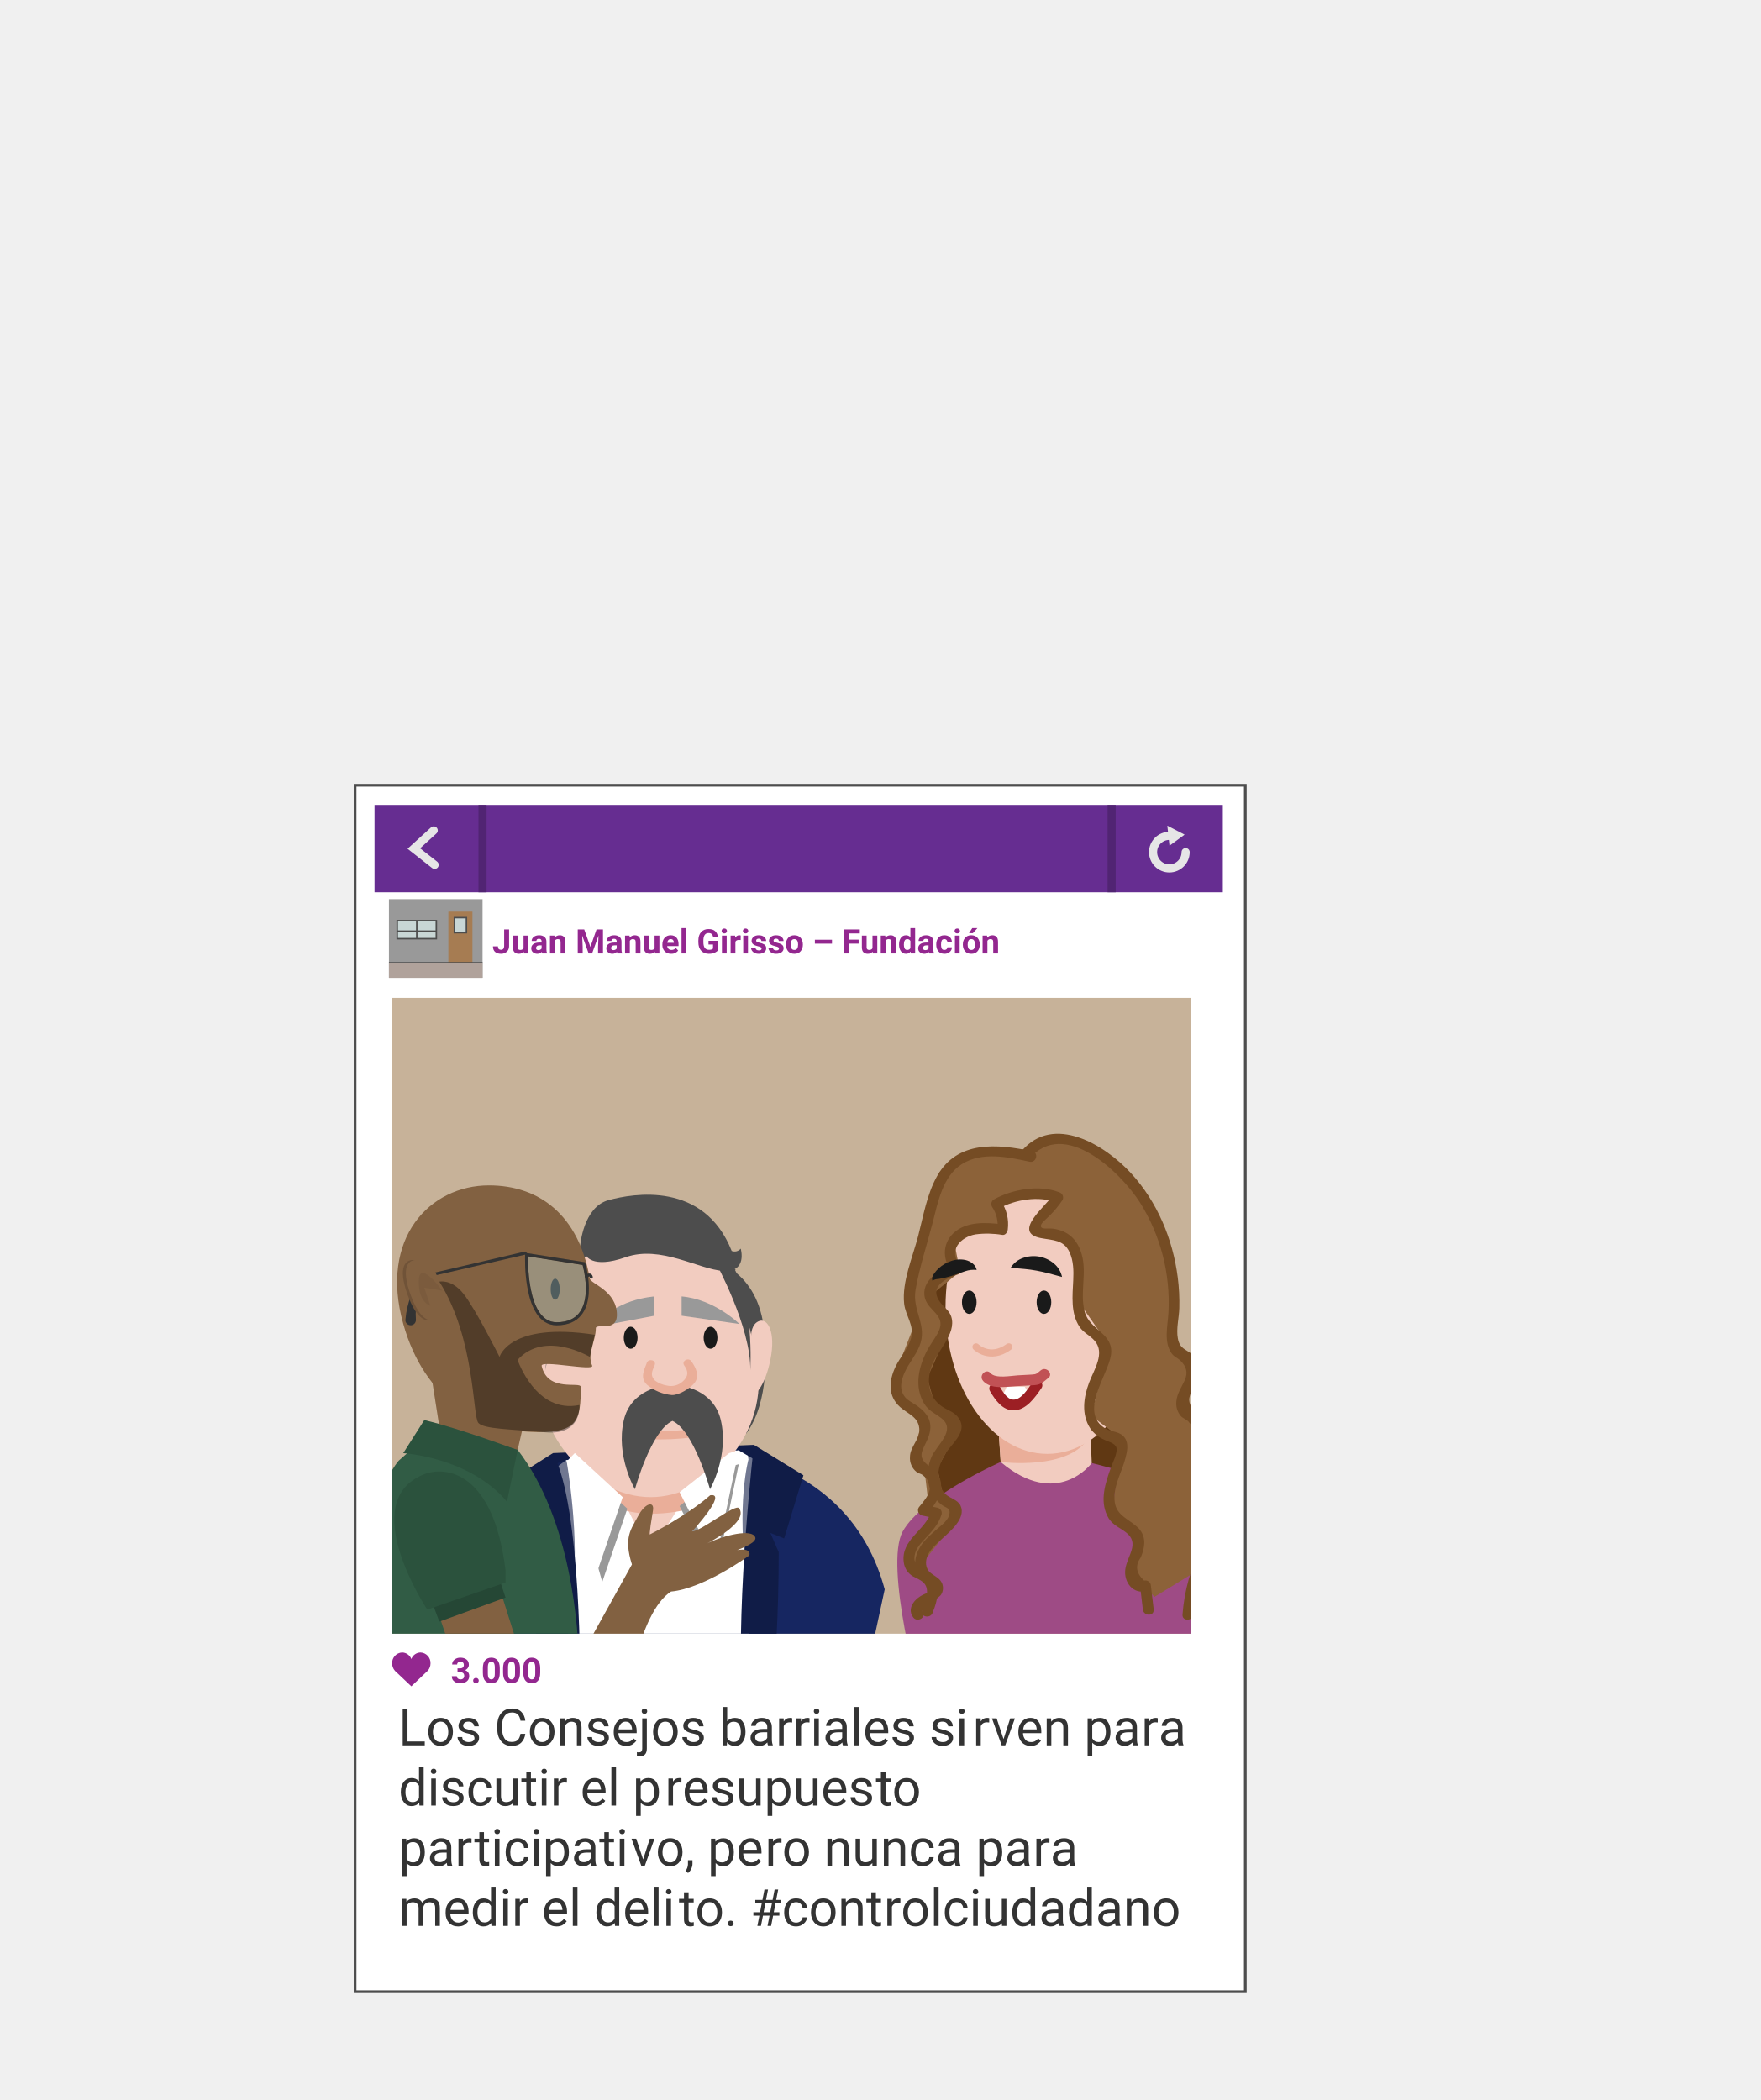
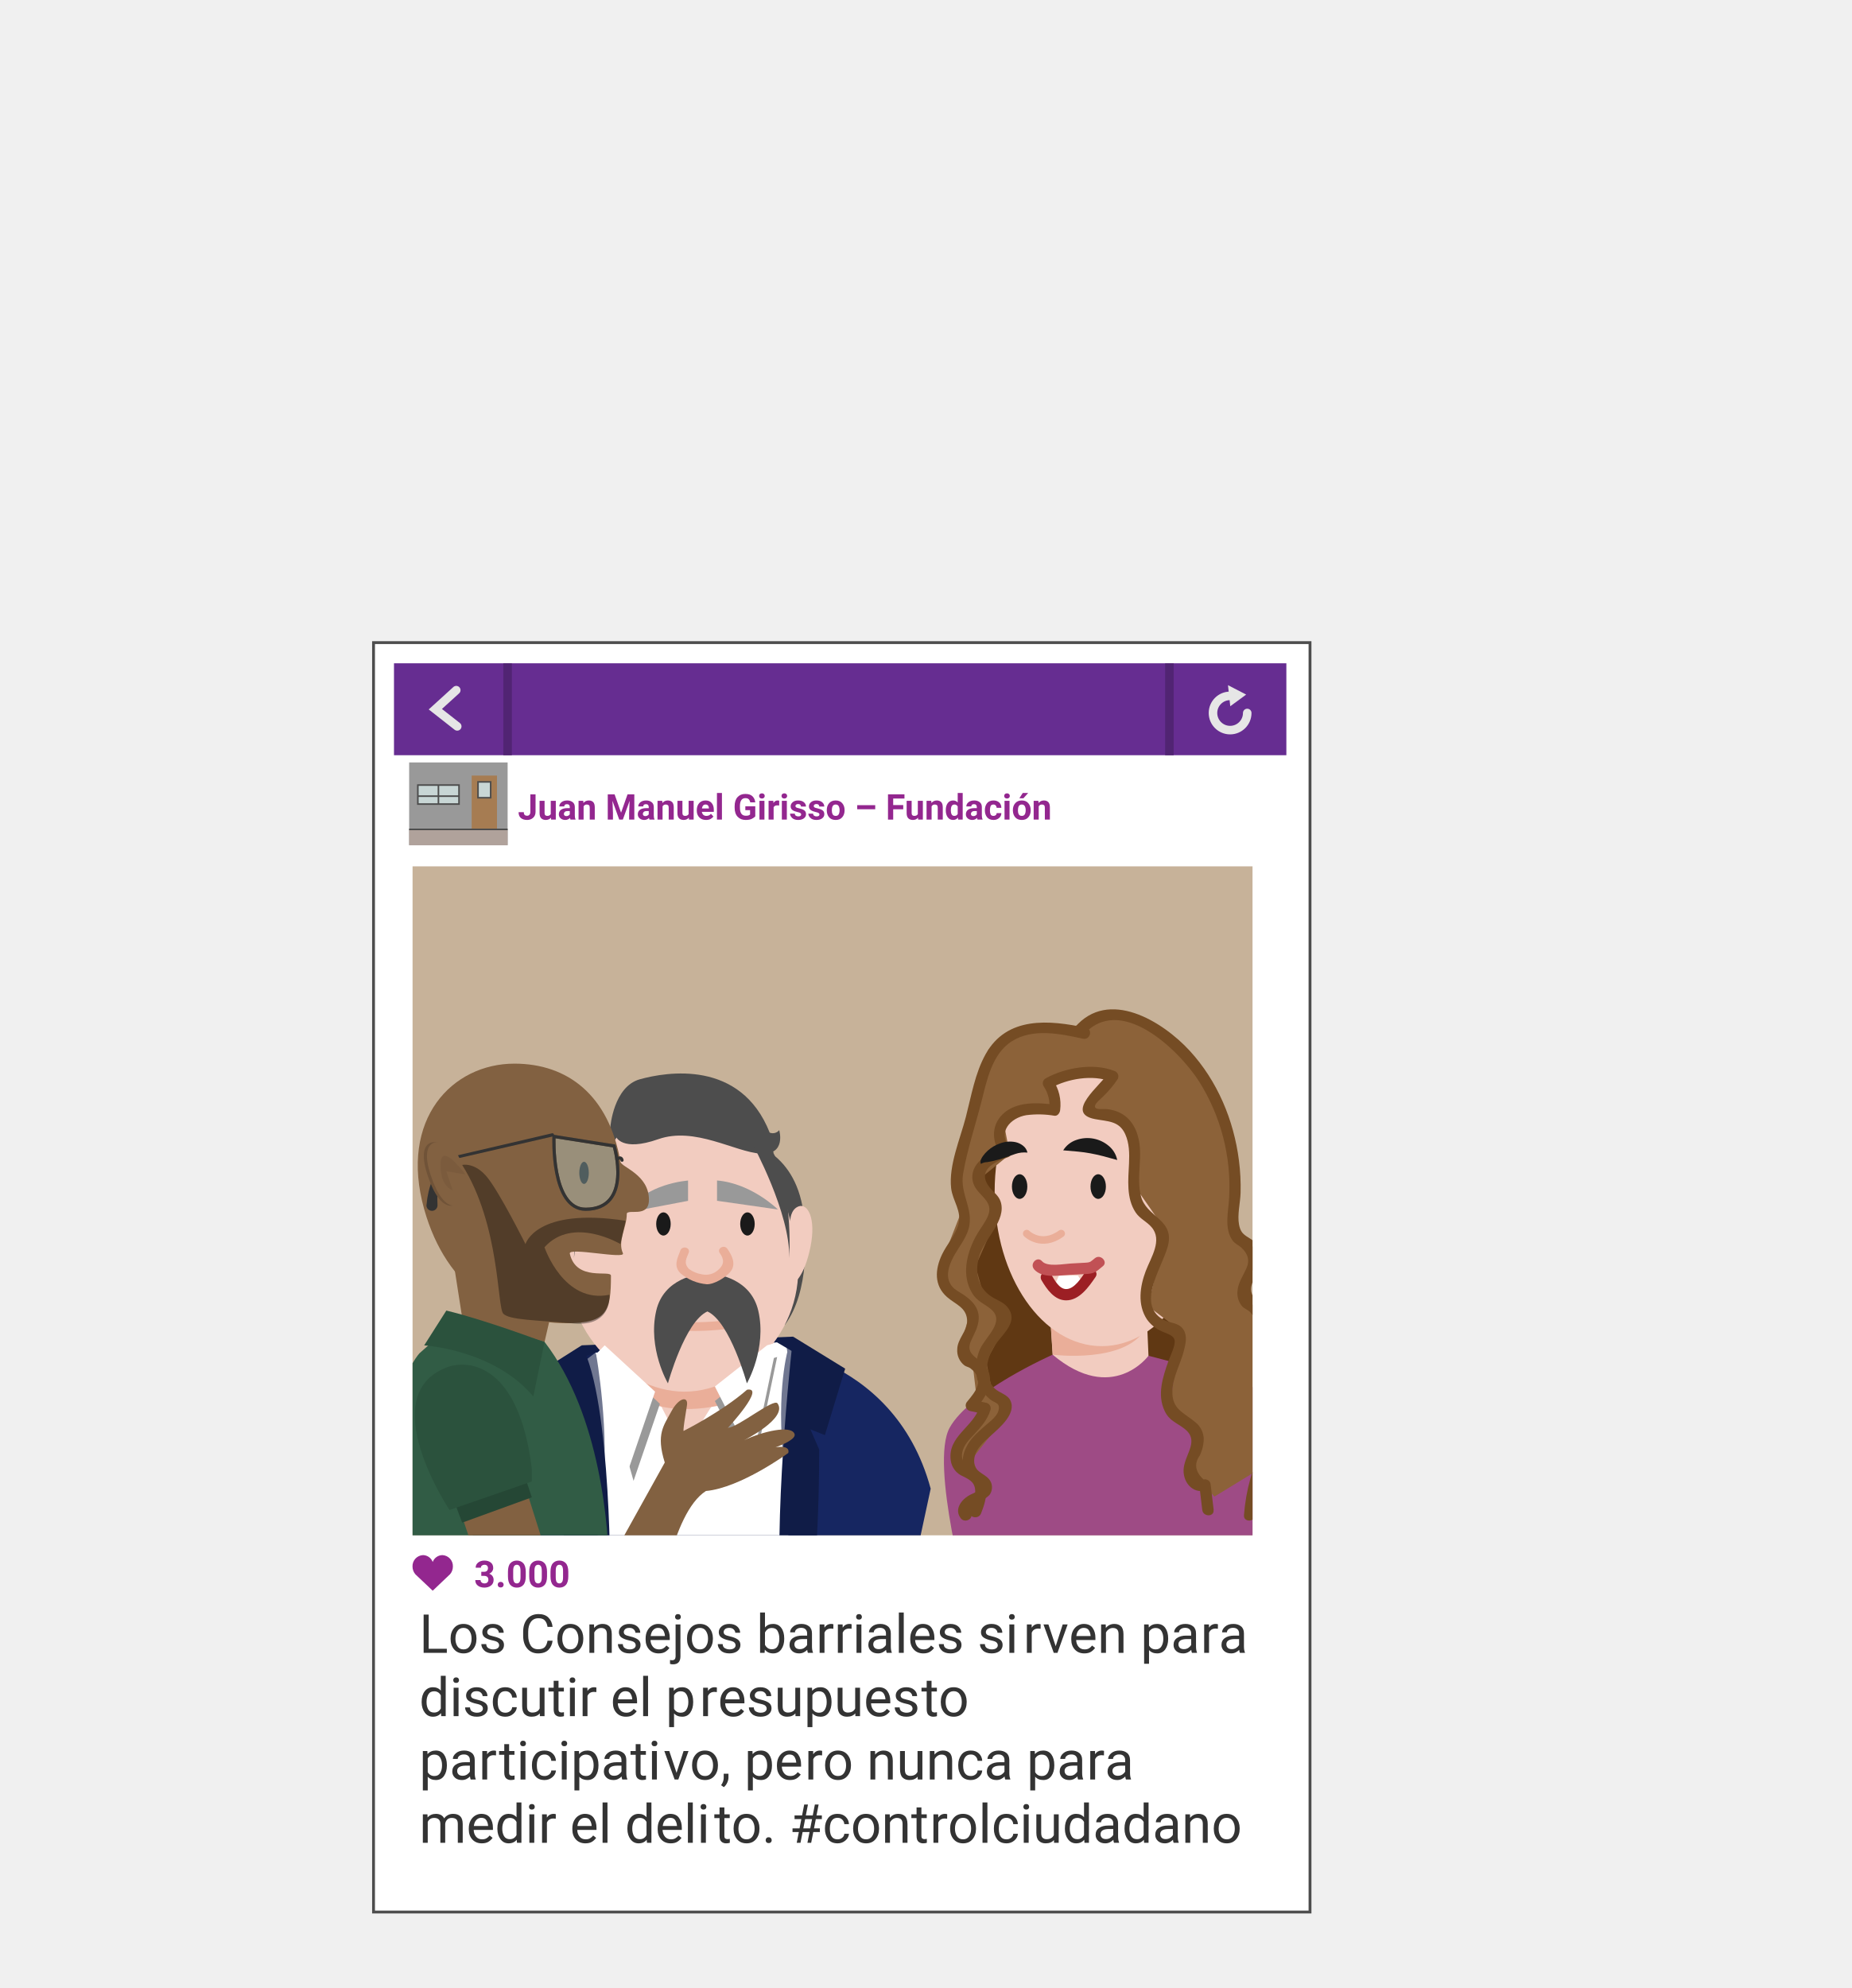
- <svg xmlns="http://www.w3.org/2000/svg" viewBox="0 0 585 698">
+ <svg xmlns="http://www.w3.org/2000/svg" viewBox="0 0 585 628">
  <defs>
    <style>
            @font-face {
            font-family: 'Roboto-Medium';
            font-style: normal;
            font-weight: 400;
            src: local('Roboto-Medium'), local('Roboto-Regular'), local('Roboto'), url(https://fonts.gstatic.com/s/roboto/v16/RxZJdnzeo3R5zSexge8UUVtXRa8TVwTICgirnJhmVJw.woff2) format('woff2');
            unicode-range: U+0000-00FF, U+0131, U+0152-0153, U+02C6, U+02DA, U+02DC, U+2000-206F, U+2074, U+20AC, U+2212, U+2215;
            }
            .cls-1,.cls-10,.cls-11,.cls-47,.cls-49,.cls-57,.cls-76,.cls-8,.cls-82,.cls-83{fill:none;}.cls-2{isolation:isolate;}.cls-3{clip-path:url(#clip-path);}.cls-4{opacity:0.09;mix-blend-mode:multiply;}.cls-5{fill:#c7b316;}.cls-36,.cls-45,.cls-6{fill:#fff;}.cls-10,.cls-11,.cls-6,.cls-7,.cls-8{stroke:#b3b3b3;}.cls-10,.cls-11,.cls-24,.cls-45,.cls-47,.cls-49,.cls-56,.cls-57,.cls-6,.cls-7,.cls-76,.cls-8,.cls-81,.cls-82,.cls-83{stroke-miterlimit:10;}.cls-6{stroke-width:0.88px;}.cls-41,.cls-7{fill:#b3b3b3;}.cls-7{stroke-width:0.84px;}.cls-10,.cls-47,.cls-76,.cls-8,.cls-83{stroke-linecap:round;}.cls-8{stroke-width:4.03px;}.cls-9{fill:#f2f2f2;}.cls-10{stroke-width:2.42px;}.cls-11{stroke-width:2px;}.cls-12{font-size:15px;font-family:Roboto-Regular, Roboto;}.cls-13{letter-spacing:-0.05em;}.cls-14{letter-spacing:0.02em;}.cls-15{letter-spacing:-0.01em;}.cls-16{letter-spacing:-0.01em;}.cls-17{letter-spacing:-0.02em;}.cls-18{letter-spacing:-0.01em;}.cls-19{letter-spacing:-0.01em;}.cls-20{letter-spacing:-0.03em;}.cls-21{letter-spacing:-0.01em;}.cls-22{letter-spacing:0em;}.cls-23{letter-spacing:-0.01em;}.cls-24,.cls-26{fill:#d3bd18;}.cls-24,.cls-47{stroke:#e6e6e6;}.cls-24{stroke-width:0.79px;}.cls-25{fill:#bfab16;}.cls-27{font-size:12px;}.cls-27,.cls-50,.cls-53{font-family:Roboto-Bold, Roboto;font-weight:700;}.cls-28{fill:#be637c;}.cls-29{clip-path:url(#clip-path-2);}.cls-30,.cls-60,.cls-84{fill:#333;}.cls-30{opacity:0.2;}.cls-31{fill:#447360;}.cls-32{clip-path:url(#clip-path-3);}.cls-33,.cls-38{fill:#101c47;}.cls-34{fill:#999;}.cls-35{fill:#162661;}.cls-37{fill:#f2ccc0;}.cls-38{opacity:0.6;}.cls-39{fill:#93321e;}.cls-40{fill:#692415;}.cls-42{fill:#1a1a1a;}.cls-43{fill:#eaae99;}.cls-44{letter-spacing:-0.02em;}.cls-45,.cls-56,.cls-57{stroke:#4d4d4d;}.cls-45{stroke-width:0.9px;}.cls-46{fill:#662d91;}.cls-47,.cls-49{stroke-width:2.7px;}.cls-48{fill:#e6e6e6;}.cls-49{stroke:#512473;}.cls-50{font-size:11.23px;}.cls-50,.cls-53,.cls-59{fill:#93278f;}.cls-51{letter-spacing:-0.01em;}.cls-52{letter-spacing:0em;}.cls-53{font-size:11.71px;}.cls-54{clip-path:url(#clip-path-4);}.cls-55{fill:#b0a29b;}.cls-56{fill:#c8d6d5;}.cls-56,.cls-57{stroke-width:0.5px;}.cls-58{fill:#a67c52;}.cls-60{font-size:17px;font-family:Roboto-Medium, Roboto;}.cls-61{letter-spacing:0.01em;}.cls-62{letter-spacing:-0.01em;}.cls-63{letter-spacing:-0.01em;}.cls-64{letter-spacing:-0.01em;}.cls-65{letter-spacing:0em;}.cls-66{letter-spacing:-0.01em;}.cls-67{letter-spacing:-0.02em;}.cls-68{letter-spacing:-0.01em;}.cls-69{letter-spacing:-0.01em;}.cls-70{clip-path:url(#clip-path-5);}.cls-71{fill:#c7b299;}.cls-72{fill:#4d4d4d;}.cls-73{fill:#826141;}.cls-74{fill:#603813;}.cls-75{fill:#9e4b85;}.cls-76{stroke:#eaae99;stroke-width:2.38px;}.cls-77{fill:#8c6239;}.cls-78{fill:#754c24;}.cls-79{fill:#9c1f24;}.cls-80{fill:#c15155;}.cls-81{fill:#d0fbff;opacity:0.3;}.cls-81,.cls-82,.cls-83{stroke:#333;}.cls-85,.cls-86{fill:#705338;}.cls-86{opacity:0.4;}.cls-87{opacity:0.37;}.cls-88{fill:#315c45;}.cls-89{fill:#2b523d;}.cls-90{fill:#254735;}</style>
    <clipPath id="clip-path">
      <path class="cls-1" d="M486.12,1858.61l-19-694c-219,13.94-542.11,14-545,14v-.31l-517.69-13.9-27.69,19.75-1.19,151,26.24,14.84-7.41,499.52c141-6.49,522.71,14.09,522.71,14.09v-.54C-76,1862.79,202.67,1851.7,486.12,1858.61Z" />
    </clipPath>
    <clipPath id="clip-path-2">
      <ellipse class="cls-1" cx="68.42" cy="121.65" rx="36.58" ry="38.14" />
    </clipPath>
    <clipPath id="clip-path-3">
      <rect class="cls-1" x="29.53" y="82.38" width="79.64" height="79.64" transform="translate(-55.02 187.57) rotate(-88.15)" />
    </clipPath>
    <clipPath id="clip-path-4">
      <rect class="cls-1" x="129.25" y="298.85" width="31.11" height="26.15" />
    </clipPath>
    <clipPath id="clip-path-5">
      <rect class="cls-1" x="130.33" y="331.67" width="265.34" height="211.33" />
    </clipPath>
  </defs>
-   <g class="cls-2">
+   <g class="cls-2" transform="translate(0 -58)">
    <g id="carpeta_05a">
      <rect class="cls-45" x="118" y="261" width="295.83" height="401" />
      <rect class="cls-46" x="124.46" y="267.53" width="281.9" height="29.04" />
      <polyline class="cls-47" points="144.13 276.02 137.52 282.03 144.44 287.46" />
      <path class="cls-47" d="M394,283.23a5.41,5.41,0,1,1-5.41-5.41" />
      <polygon class="cls-48" points="387.92 274.44 388.64 281.1 393.66 277.41 387.92 274.44" />
      <line class="cls-49" x1="369.41" y1="267.53" x2="369.41" y2="296.57" />
      <line class="cls-49" x1="160.35" y1="267.53" x2="160.35" y2="296.57" />
      <text class="cls-50" transform="translate(163.6 316.91)">
                Juan Manuel Girisso –
                <tspan class="cls-51" x="116.2" y="0">F</tspan>
        <tspan class="cls-52" x="122.23" y="0">undación </tspan>
      </text>
      <text class="cls-53" transform="translate(149.79 559.41)">3.000</text>
      <g class="cls-54">
        <rect class="cls-34" x="129.25" y="298.85" width="31.11" height="26.15" />
        <polygon class="cls-55" points="126 320 164 320 167 328 123 328 126 320" />
        <rect class="cls-56" x="132" y="306" width="13" height="6" />
        <line class="cls-57" x1="138.5" y1="312" x2="138.5" y2="306" />
        <line class="cls-57" x1="132" y1="309.5" x2="145" y2="309.5" />
        <rect class="cls-58" x="149" y="303" width="8" height="17" />
        <rect class="cls-56" x="151" y="305" width="4" height="5" />
        <line class="cls-57" x1="126" y1="320" x2="164" y2="320" />
      </g>
      <path class="cls-59" d="M142.13,555.35h0a3.75,3.75,0,0,0,.94-2.5,3.48,3.48,0,0,0-3.33-3.6,3.33,3.33,0,0,0-3.05,2.17,3.33,3.33,0,0,0-3.05-2.17,3.48,3.48,0,0,0-3.33,3.6,3.75,3.75,0,0,0,.94,2.5h0c.07.08.15.14.22.21l5.22,4.94,5.26-5,.17-.16Z" />
      <text class="cls-60" transform="translate(132.42 580.13)">
                Los Consejos barriales si
                <tspan class="cls-61" x="190.8" y="0">r</tspan>
        <tspan class="cls-62" x="196.93" y="0">v</tspan>
        <tspan x="205.23" y="0">en pa</tspan>
        <tspan class="cls-63" x="246.81" y="0">r</tspan>
        <tspan x="252.54" y="0">a </tspan>
        <tspan x="0" y="20">discutir el p</tspan>
        <tspan class="cls-64" x="88.53" y="20">r</tspan>
        <tspan x="94.35" y="20">esupues</tspan>
        <tspan class="cls-63" x="158.6" y="20">t</tspan>
        <tspan class="cls-65" x="164.01" y="20">o </tspan>
        <tspan x="0" y="40">pa</tspan>
        <tspan class="cls-14" x="18.77" y="40">r</tspan>
        <tspan x="25.16" y="40">ticipati</tspan>
        <tspan class="cls-66" x="77.16" y="40">v</tspan>
        <tspan class="cls-65" x="85.44" y="40">o, pe</tspan>
        <tspan class="cls-67" x="121.78" y="40">r</tspan>
        <tspan class="cls-65" x="127.46" y="40">o nunca pa</tspan>
        <tspan class="cls-68" x="210.82" y="40">r</tspan>
        <tspan x="216.55" y="40">a </tspan>
        <tspan x="0" y="60">medir el deli</tspan>
        <tspan class="cls-69" x="93.16" y="60">t</tspan>
        <tspan x="98.56" y="60">o. #cont</tspan>
        <tspan class="cls-67" x="161.28" y="60">r</tspan>
        <tspan x="166.96" y="60">olciudadano</tspan>
      </text>
      <g class="cls-70">
        <rect class="cls-71" x="125.79" y="318.27" width="310.69" height="239.24" />
        <path class="cls-72" d="M196.4,422s7-6.39,13-3.58,26.93,10,35.09,3.58c0,0-5.38-2.55-5.13-6.39s-32.77-26.24-46.51-1.53c0,0-7.05,4.34-10,10-2.61,5-17.25,30.68-.43,49.19C182.39,473.19,178.77,431.4,196.4,422Z" />
        <path class="cls-72" d="M237.73,419.4s16.53,3.68,16.47,27.9c0,0,1.89,18.38-6.3,29.28C247.9,476.58,250.18,435.75,237.73,419.4Z" />
        <polygon class="cls-33" points="183.74 482.98 250.54 480.24 253.28 487.56 182.82 492.13 183.74 482.98" />
        <path class="cls-35" d="M143,529.19s-1.83-31.11,54-46.67h41.18s43.92,1.83,55.82,45.75l-6,27.89-133.24-1.72Z" />
        <polygon class="cls-36" points="188.11 485.3 179.16 492.13 187.4 507.69 189.4 557.61 248 560.96 251.45 501.28 253.28 486.64 245.5 482.07 188.11 485.3" />
        <path class="cls-37" d="M185.57,443.64s-.92-7.32-4.58-6.41-4.58,10.07-3.66,13.73,4.58,11.9,4.58,11.9Z" />
        <polygon class="cls-37" points="208.47 501.46 216.03 516.22 225.83 500.58 240.09 488.12 235.67 482.07 192.55 486.81 203.87 500.71 208.47 501.46" />
        <path class="cls-43" d="M232.23,500.71s-16,5.44-28.37,0l-4.58-5.62,12.26-4.82S231.79,487.38,232.23,500.71Z" />
        <path class="cls-38" d="M248.72,485.09s-4.12,14.87-.46,40.24l8.24-35.94-2.8-6.86-5.43-.46Z" />
        <path class="cls-37" d="M251.45,451.87c4.8,24.81-15.77,45.75-35.23,45.75S174.68,476.34,181,451.87c7.32-28.37,15.77-45.75,35.23-45.75S246,423.51,251.45,451.87Z" />
        <path class="cls-37" d="M249.64,443.64s0-3.66,2.73-4.58,5.49,3.66,3.66,12.81-5.49,12.81-6.41,11S249.65,443.64,249.64,443.64Z" />
        <path class="cls-38" d="M188.31,485.73s4.58,25.62,1.83,44.84l-8.86-40.05,5.66-7.53Z" />
        <ellipse class="cls-42" cx="209.58" cy="444.64" rx="2.29" ry="3.66" />
        <ellipse class="cls-42" cx="236.12" cy="444.64" rx="2.29" ry="3.66" />
        <path class="cls-43" d="M216,478.37a83.22,83.22,0,0,0,14.2-.64c1.73-.23,1.75-3,0-2.75a83.22,83.22,0,0,1-14.2.64c-1.77-.07-1.76,2.67,0,2.75Z" />
        <path class="cls-34" d="M198.14,441l19.22-3.66v-6.41S203.63,431.83,198.14,441Z" />
        <path class="cls-34" d="M226.51,430.91v6.41l19.22,2.75S237.49,431.83,226.51,430.91Z" />
        <path class="cls-33" d="M183.74,483l-17.39,11,7.32,20.13H181l-4.58,6.41L179.5,561h13.3S193.35,500.59,183.74,483Z" />
        <path class="cls-33" d="M250.54,480.24s-5.85,50.31-4,83.25L254.2,560c0,26.52,4.58-2.94,4.58-44.1L256,509.52l4.58,1.83,6.41-21Z" />
        <path class="cls-72" d="M181.29,455.42l1.78-24L192.81,414s1-12.77,9.34-15.07,31.79-6.38,41,16.86a2.62,2.62,0,0,0,3-.77s2.36,7.92-5.82,7.41-20.8-8.64-32.37-4.57-13.36-.79-13.36-.79S185.08,427.32,181.29,455.42Z" />
        <path class="cls-72" d="M237.73,419.4s11.89,21.72,11.6,36c0,0,1.5-24.27-6.68-36Z" />
        <polygon class="cls-34" points="189.85 489.56 200.14 525.8 208.47 501.46 192.55 486.81 189.85 489.56" />
        <polygon class="cls-36" points="188.31 485.73 198.61 521.97 206.94 497.62 191.02 482.98 188.31 485.73" />
        <polygon class="cls-34" points="225.83 500.58 237.72 523.95 245.5 486.67 242.31 487.58 225.83 500.58" />
        <polygon class="cls-36" points="225.83 495.99 237.72 519.35 245.5 482.07 242.31 482.98 225.83 495.99" />
        <path class="cls-72" d="M239.55,472.09c-2.38-10.3-13-11.68-15.79-11.87v0h-.68v0c-2.8.18-13.41,1.56-15.79,11.87C204.55,484,211,495,211,495s5.32-19.49,12.47-22.72c7.15,3.23,12.47,22.72,12.47,22.72S242.3,484,239.55,472.09Z" />
        <path class="cls-37" d="M216.27,453.34l-.92,2.4a3.8,3.8,0,0,0-.37,2,3.1,3.1,0,0,0,1.28,1.77,16.36,16.36,0,0,0,5,2.32,4,4,0,0,0,4.34-.3l2.83-1.76a4.77,4.77,0,0,0,1.23-1,3.23,3.23,0,0,0,.41-3,9.54,9.54,0,0,0-1.55-2.7" />
        <path class="cls-43" d="M214.94,453c-1,2.58-2.26,5,.06,7.26a14.75,14.75,0,0,0,8.29,3.43c2.35.06,5.94-2.16,7.39-3.89,2-2.35.59-5.2-.93-7.34-1-1.43-3.4-.06-2.37,1.39,1.43,2,1.47,3.58-.53,5.35a5.78,5.78,0,0,1-5.17,1.34,9.26,9.26,0,0,1-4-1.65c-1.86-1.9-.81-3.35-.12-5.15.63-1.65-2-2.37-2.65-.73Z" />
        <polygon class="cls-73" points="143 455 148 487 169 495 175 469 143 455" />
        <polygon class="cls-74" points="310.48 495.47 335 507 391.26 495.81 387.08 458.14 384.99 422.35 306.76 420 303 453.9 312.62 473.21 310.48 495.47" />
        <polygon class="cls-37" points="331.64 472.41 333.02 493.46 363.13 493.86 361.94 466.12 331.64 472.41" />
        <path class="cls-43" d="M332,477.39l.56,8.55s22.88,2.94,29.22-8.15Z" />
        <ellipse class="cls-37" cx="348.04" cy="434.46" rx="33.83" ry="48.78" />
        <ellipse class="cls-42" cx="322.1" cy="432.83" rx="2.43" ry="3.89" />
        <ellipse class="cls-42" cx="346.92" cy="432.83" rx="2.43" ry="3.89" />
        <path class="cls-75" d="M332.53,485.94S306.34,497.51,300,509s6,56,6,56l93,7s18.11-63.27,9-70-45.19-15.72-45.19-15.72S351.44,501.82,332.53,485.94Z" />
        <path class="cls-76" d="M324.34,447.68s4.56,4.56,10.89,0" />
        <path class="cls-77" d="M383.64,530.77l-6.88-7.42,2-13.7s-7.83-7-8.62-8.59,3.21-22.39,3.21-22.39l-10.74-8.11,5.78-23.61-9.74-14,.4-16.24-5.68-6.28L343,407.56l9.6-8.84-11.45-1.07-8.87,3.26,2,8.56-13.35.28-3.54,4.54,1.62,8.36-9.17,7.48,5.93,10.69L308.17,458l2.77,9.88,8,6.59L311.54,488l2,10,5,6.23-11.4,14.59,4.65,11.62L303.1,522l-2.34-5.91,7.41-9.45,2-4.05-1.8-4.24-1.14-9.71-4-4.64,3.19-11.48-8.61-8.1.37-9.57,5.65-14.46-2.57-10.27,11-40.61L322.76,383h13.32l16.57-4.36,8.91,1.67,15.35,12.06,10.86,19.34,3.31,35.47,5.94,5.94-2,9.11-.37,6.81,4.72,5.07,2.77,8.32,5.15,15.85L399,513.34l.06,8Z" />
        <path class="cls-78" d="M383.4,535l-.94-7.92a1.81,1.81,0,0,0-2.26-1.72q-4-3.7-1.14-7.65a18,18,0,0,0,.67-1.8,12,12,0,0,0,.53-3.33,6.91,6.91,0,0,0-2.54-5.22c-3.79-3.21-7.61-4.1-7.36-10.08.19-4.43,2.56-8.41,3.64-12.63.54-2.11,1.13-4.62-.13-6.6-1.5-2.35-4.28-2-6.43-3.19-9.11-5.19.71-17.78,1.73-24.36,1.16-7.43-7.11-8.23-8.74-14.61s.86-12.8-1-19.11c-1.39-4.76-4.46-7.68-9.39-8.38-1.59-.23-4.38.43-4.13-1.09.15-.91,2.07-2.39,2.7-3.07a32.58,32.58,0,0,0,4.45-5.33,1.81,1.81,0,0,0-1.07-2.62c-6.62-2.6-15.6-1-21.69,2.37a1.8,1.8,0,0,0-.64,2.44,10.85,10.85,0,0,1,1.77,7.66l1.78-1.78c-5.36-.71-12.16-1.12-16.41,2.94-3.93,3.76-3.51,9.37-.12,13.28l.79-3c-4.36,1.51-10.8,4.65-10.29,10.24.2,2.21,1.55,3.71,3,5.23,2.38,2.44,3.19,4.28,1.36,7.6-1.05,1.9-2.4,3.62-3.42,5.55-2.85,5.42-4.39,12.15-1,17.72,1.51,2.47,3.61,3.19,5.73,4.86,5.07,4-1.62,8.9-3.31,12.88-2.28,5.36-1.51,12,3.27,15.8,1.6,1.26,3.41,1,2.52,3.79-.6,1.86-3.16,3.63-4.57,4.9-2.15,1.93-4.25,3.73-5.51,6.39a10.33,10.33,0,0,0-.91,7.08c.7,2.37,2.45,2.67,3.7,4.31q2.08.45.63,2.53a15,15,0,0,1-2.14,1.09,8.91,8.91,0,0,0-2.59,2c-1.4,1.72-1.83,3.6-.46,5.42s4.46,0,3.08-1.8c-.87-1.15,5.47-4.5,6.21-5.82a4.14,4.14,0,0,0,.28-3.73c-1.25-2.81-5-2.73-5.29-6.2-.35-3.84,3-6.49,5.52-8.78s7.85-6.72,5.92-10.81c-.92-2-3.52-2.41-5-3.85-4.14-4.19-2.35-10.49.79-14.59,2.49-3.25,6.71-6.89,3.26-11.11-1.41-1.72-3.55-2.24-5.31-3.48-4.35-3.06-5-8-3.55-12.81,1.6-5.24,8.62-11.12,6.72-17-.65-2-2.26-2.95-3.49-4.51-4.14-5.26,1.24-8,5.69-9.5a1.81,1.81,0,0,0,.79-3c-4.23-4.88.1-9.49,5.1-10.32a30.12,30.12,0,0,1,8.92.18c1,.14,1.69-.93,1.78-1.78a13.73,13.73,0,0,0-2.26-9.46l-.64,2.44c5.32-2.92,13.19-4.28,18.94-2L350,397.12c-2.1,3.51-14,12.51-4.09,14.4,4,.77,7.6.5,9.53,4.72,1.31,2.87,1.36,6.12,1.22,9.21-.24,5.21-.94,11,2.1,15.58,1.35,2,3.5,2.85,5,4.61,3.58,4.11-.2,9.58-1.83,13.89-1.84,4.89-2.66,10.59.37,15.23a10.94,10.94,0,0,0,4.45,3.68c1.26.68,3.81,1.14,4.27,2.77s-1.35,5.16-1.92,6.76c-1.77,5-3.63,10.59-1.2,15.72,1.47,3.12,3.66,3.65,6.22,5.6,4.84,3.69.42,7.79-.17,12.34-.56,4.28,2.65,8.48,7.16,7.15l-2.26-1.72.94,7.92c.27,2.25,3.84,2.28,3.57,0Z" />
        <path class="cls-78" d="M342.07,385.13c11.54-13.58,30.19,4.33,36.71,14.48a62.4,62.4,0,0,1,9.51,36.72c-.22,4.3-1.68,9.81,1.13,13.6.79,1.07,1.85,1.38,2.74,2.21,2.14,2,2.73,4.14,1.47,6.79-1,2.18-2.46,4.24-2.69,6.73a6.43,6.43,0,0,0,1.4,4.94c.71.83,1.86,1.13,2.57,1.88,2.17,2.34,2.11,4.28,2.44,7s1.63,4.64,3,7c2.07,3.58,3.9,8,4.06,12.19.27,7.33-8.26,10.42-7.45,18,.32,3-1.07,5.29-1.93,8.26a59.71,59.71,0,0,0-2.06,11.7c-.19,2.29,3.37,2.27,3.57,0a54,54,0,0,1,2.72-13.27c.55-1.59,1.66-3.26,2-4.89.35-1.91-.79-4.12-.17-6.09.91-2.88,4.54-5,5.86-7.81a14.11,14.11,0,0,0,.81-8.13,33.59,33.59,0,0,0-3.15-9.67c-.91-1.84-2.2-3.48-3-5.38-.91-2.24-.47-4.32-.86-6.65-.36-2.16-1.34-3.22-2.84-4.67-5.23-5-1.52-7.1,0-12.16a8.17,8.17,0,0,0,0-5.49,5.59,5.59,0,0,0-1.76-2.28c-2.29-1.83-4.07-1.82-4.73-5.26-.61-3.15.39-6.89.48-10.07a66.36,66.36,0,0,0-.52-10.24c-1.62-12.73-6.81-25.12-15.54-34.63-8.59-9.35-25.7-19.87-36.31-7.39-1.48,1.74,1,4.27,2.52,2.52Z" />
        <path class="cls-78" d="M343.09,382.69c-11.62-2.53-25-3.72-31.7,8.26-3.37,6-4.57,13.3-6.28,19.91-1.78,6.89-5.45,15.24-4.65,22.46.45,4.07,3.53,7.3,2.26,11.58-1,3.44-3.63,6.2-5.15,9.41-2.22,4.69-2.56,9.77,1.6,13.42,2.74,2.41,6.39,3.32,6.35,7.79,0,2.85-3.06,5.49-3.12,8.63a5.9,5.9,0,0,0,2.27,5.18c.55.41,1.41.52,1.91.92,4.74,3.74,1.53,7.37-1,10.46a1.8,1.8,0,0,0,.79,3l4.33.92-1.25-2.19c-1.92,6.29-10.07,9.25-9.13,16.75a6.34,6.34,0,0,0,3.93,5.19c2.39,1.2,3.95,2.06,3.82,5.23a17.23,17.23,0,0,1-1.62,5.58c-.87,2.12,2.57,3,3.44.95,2-4.9,3-10.39-1.59-14-2.19-1.68-5-1.53-4.32-5.29.45-2.37,2.11-4,3.67-5.66,2.27-2.48,4.25-4.57,5.25-7.84a1.8,1.8,0,0,0-1.25-2.19l-4.33-.92.79,3c2.87-3.46,6-7.74,4-12.43-.75-1.81-2-2.5-3.43-3.58-4.27-3.13-2-5.07-.31-9.19,2-5,.19-8.18-3.94-11-1.17-.8-2.73-1.53-3.64-2.63-2.11-2.58-1.34-5.64-.14-8.29,1.36-3,3.57-5.5,4.84-8.55,2.94-7-2.44-11.83-1.24-18.83,1.29-7.51,3.79-15,5.69-22.36,1.76-6.82,3.3-15.43,9.75-19.48,6.64-4.17,15.3-2.33,22.44-.77,2.24.49,3.19-2.95.95-3.44Z" />
        <polygon class="cls-36" points="333.22 463.94 334.5 460.95 340.55 460.95 342.33 463.94 338.76 466.56 334.72 466.98 333.22 463.94" />
        <path class="cls-79" d="M329,462.4c1.68,2.85,4.08,6.37,7.79,6.38,4.21,0,7.18-4.3,9.29-7.38,1.3-1.9-1.79-3.68-3.08-1.8s-3.59,5.66-6.21,5.61c-2.22,0-3.75-3-4.71-4.61a1.78,1.78,0,0,0-3.08,1.8Z" />
        <path class="cls-80" d="M326.62,458.92c2.62,3,7.65,2,11.17,1.8,2-.11,4.06-.15,6.08-.33,2.18-.19,2.86-1.08,4.54-2.42s-.74-3.94-2.52-2.52c-1.36,1.08-1.35,1.35-3,1.43l-4.71.26c-2.24.13-7.39,1.16-9-.73-1.52-1.73-4,.8-2.52,2.52Z" />
        <path class="cls-42" d="M309.87,425.68a1.84,1.84,0,0,1,0-1.34,4.66,4.66,0,0,1,.64-1.16,10.43,10.43,0,0,1,1.54-1.72,11.72,11.72,0,0,1,3.89-2.28,8.85,8.85,0,0,1,4.89-.38,5.84,5.84,0,0,1,2.37,1.14,3.74,3.74,0,0,1,1.37,2.16,8.92,8.92,0,0,0-3.85.43c-1,.32-2,.73-3.22,1.13a35.78,35.78,0,0,1-3.69,1.07c-.65.14-1.33.29-2,.38A3.65,3.65,0,0,0,309.87,425.68Z" />
        <path class="cls-42" d="M335.86,421.38a7.8,7.8,0,0,1,4.14-3.27,10.45,10.45,0,0,1,10.19,1.82,7.77,7.77,0,0,1,2.74,4.51c-1.77-.47-3.18-.89-4.55-1.24s-2.62-.62-3.89-.86-2.55-.41-3.94-.55S337.69,421.55,335.86,421.38Z" />
        <path class="cls-73" d="M198,441.5c0,4.29-3,8.5-1.22,12.4.91,2-17.24-2-16.78.1,2,9,13,5,13,7,0,11-1.08,15-14,15-19.61,0-37.91-10.74-45-36-8-28.5,8.89-46,28.5-46,16.84,0,29.85,10,33.5,31,.3,1.73,9,4,9,12C205,443,198,439.65,198,441.5Z" />
        <ellipse class="cls-42" cx="184.5" cy="428.5" rx="1.5" ry="3.5" />
        <path class="cls-81" d="M194,420l-19-3s-1,23,10,23C200,439.94,194,420,194,420Z" />
        <path class="cls-82" d="M194,420l-19-3s-1,23,10,23C200,439.94,194,420,194,420Z" />
        <path class="cls-83" d="M196.5,424.5s-.23-1.45-1.62-.23" />
        <path class="cls-84" d="M134.75,438.5a28.05,28.05,0,0,1,.63-4,24.9,24.9,0,0,1,1.23-3.86,23.83,23.83,0,0,1,1.82-3.57,18.77,18.77,0,0,1,2.42-3.18h0l.11-.12.15,0L174.39,416a.5.5,0,1,1,.22,1l-33.28,7.68.26-.16h0a17.67,17.67,0,0,0-1.73,3.26,21.89,21.89,0,0,0-1.12,3.51,22.33,22.33,0,0,0-.53,3.61,24.89,24.89,0,0,0,0,3.6v.06a1.76,1.76,0,1,1-3.51.23A1.9,1.9,0,0,1,134.75,438.5Z" />
        <path class="cls-85" d="M144.5,427.5c2-8-16-16-9,3,5.27,14.29,11,6,11,6" />
        <path class="cls-73" d="M145.5,427.5c2-8-16-16-9,3,5.27,14.29,11,6,11,6" />
        <path class="cls-86" d="M147,429s-7.66-10.64-7.83-3.32S143,434,143,434l-2-6" />
        <path class="cls-87" d="M146,426s4-1,8,4,12,21,12,21,3.25-11.73,31.63-7.36L196,451s-15-9-24,1c0,0,6.05,18,20.53,15,0,0,1,10.17-11.24,9.08S161,475,159,473,158,445,146,426Z" />
        <path class="cls-88" d="M145.5,474l-13,11.5s-14,15-8,57l5,14,63,4s.09-2.07,0-5.62c-.22-13.76-2.58-49.72-20.49-73Z" />
        <path class="cls-89" d="M141,472l-7,11s22,1.29,34.48,16.14L172,482S153.44,475,141,472Z" />
        <polygon class="cls-73" points="167 531 176 559.52 155 564 145.5 535.66 167 531" />
        <polygon class="cls-90" points="143 531 146 539 168 531 164 519 143 531" />
        <path class="cls-89" d="M141,490c7.09-2.78,23-1,27,32v4l-26,9S118,499,141,490Z" />
        <path class="cls-73" d="M210,520l-20,36,18,11s4-31,15-38c11-1,26-12,26-12s2-5-13,1c0,0,16-4,15-7s-10.35-.75-16,2c0,0,14-7,10.61-11.69C244.4,499.62,233,509,230,509c0,0,12-13,6-12-8,7-20,13-20,13s-.52,1.09,1-8c.52-3.13-2.59-2.6-5,2C209.79,508.21,207.13,510.93,210,520Z" />
      </g>
    </g>
  </g>
</svg>
